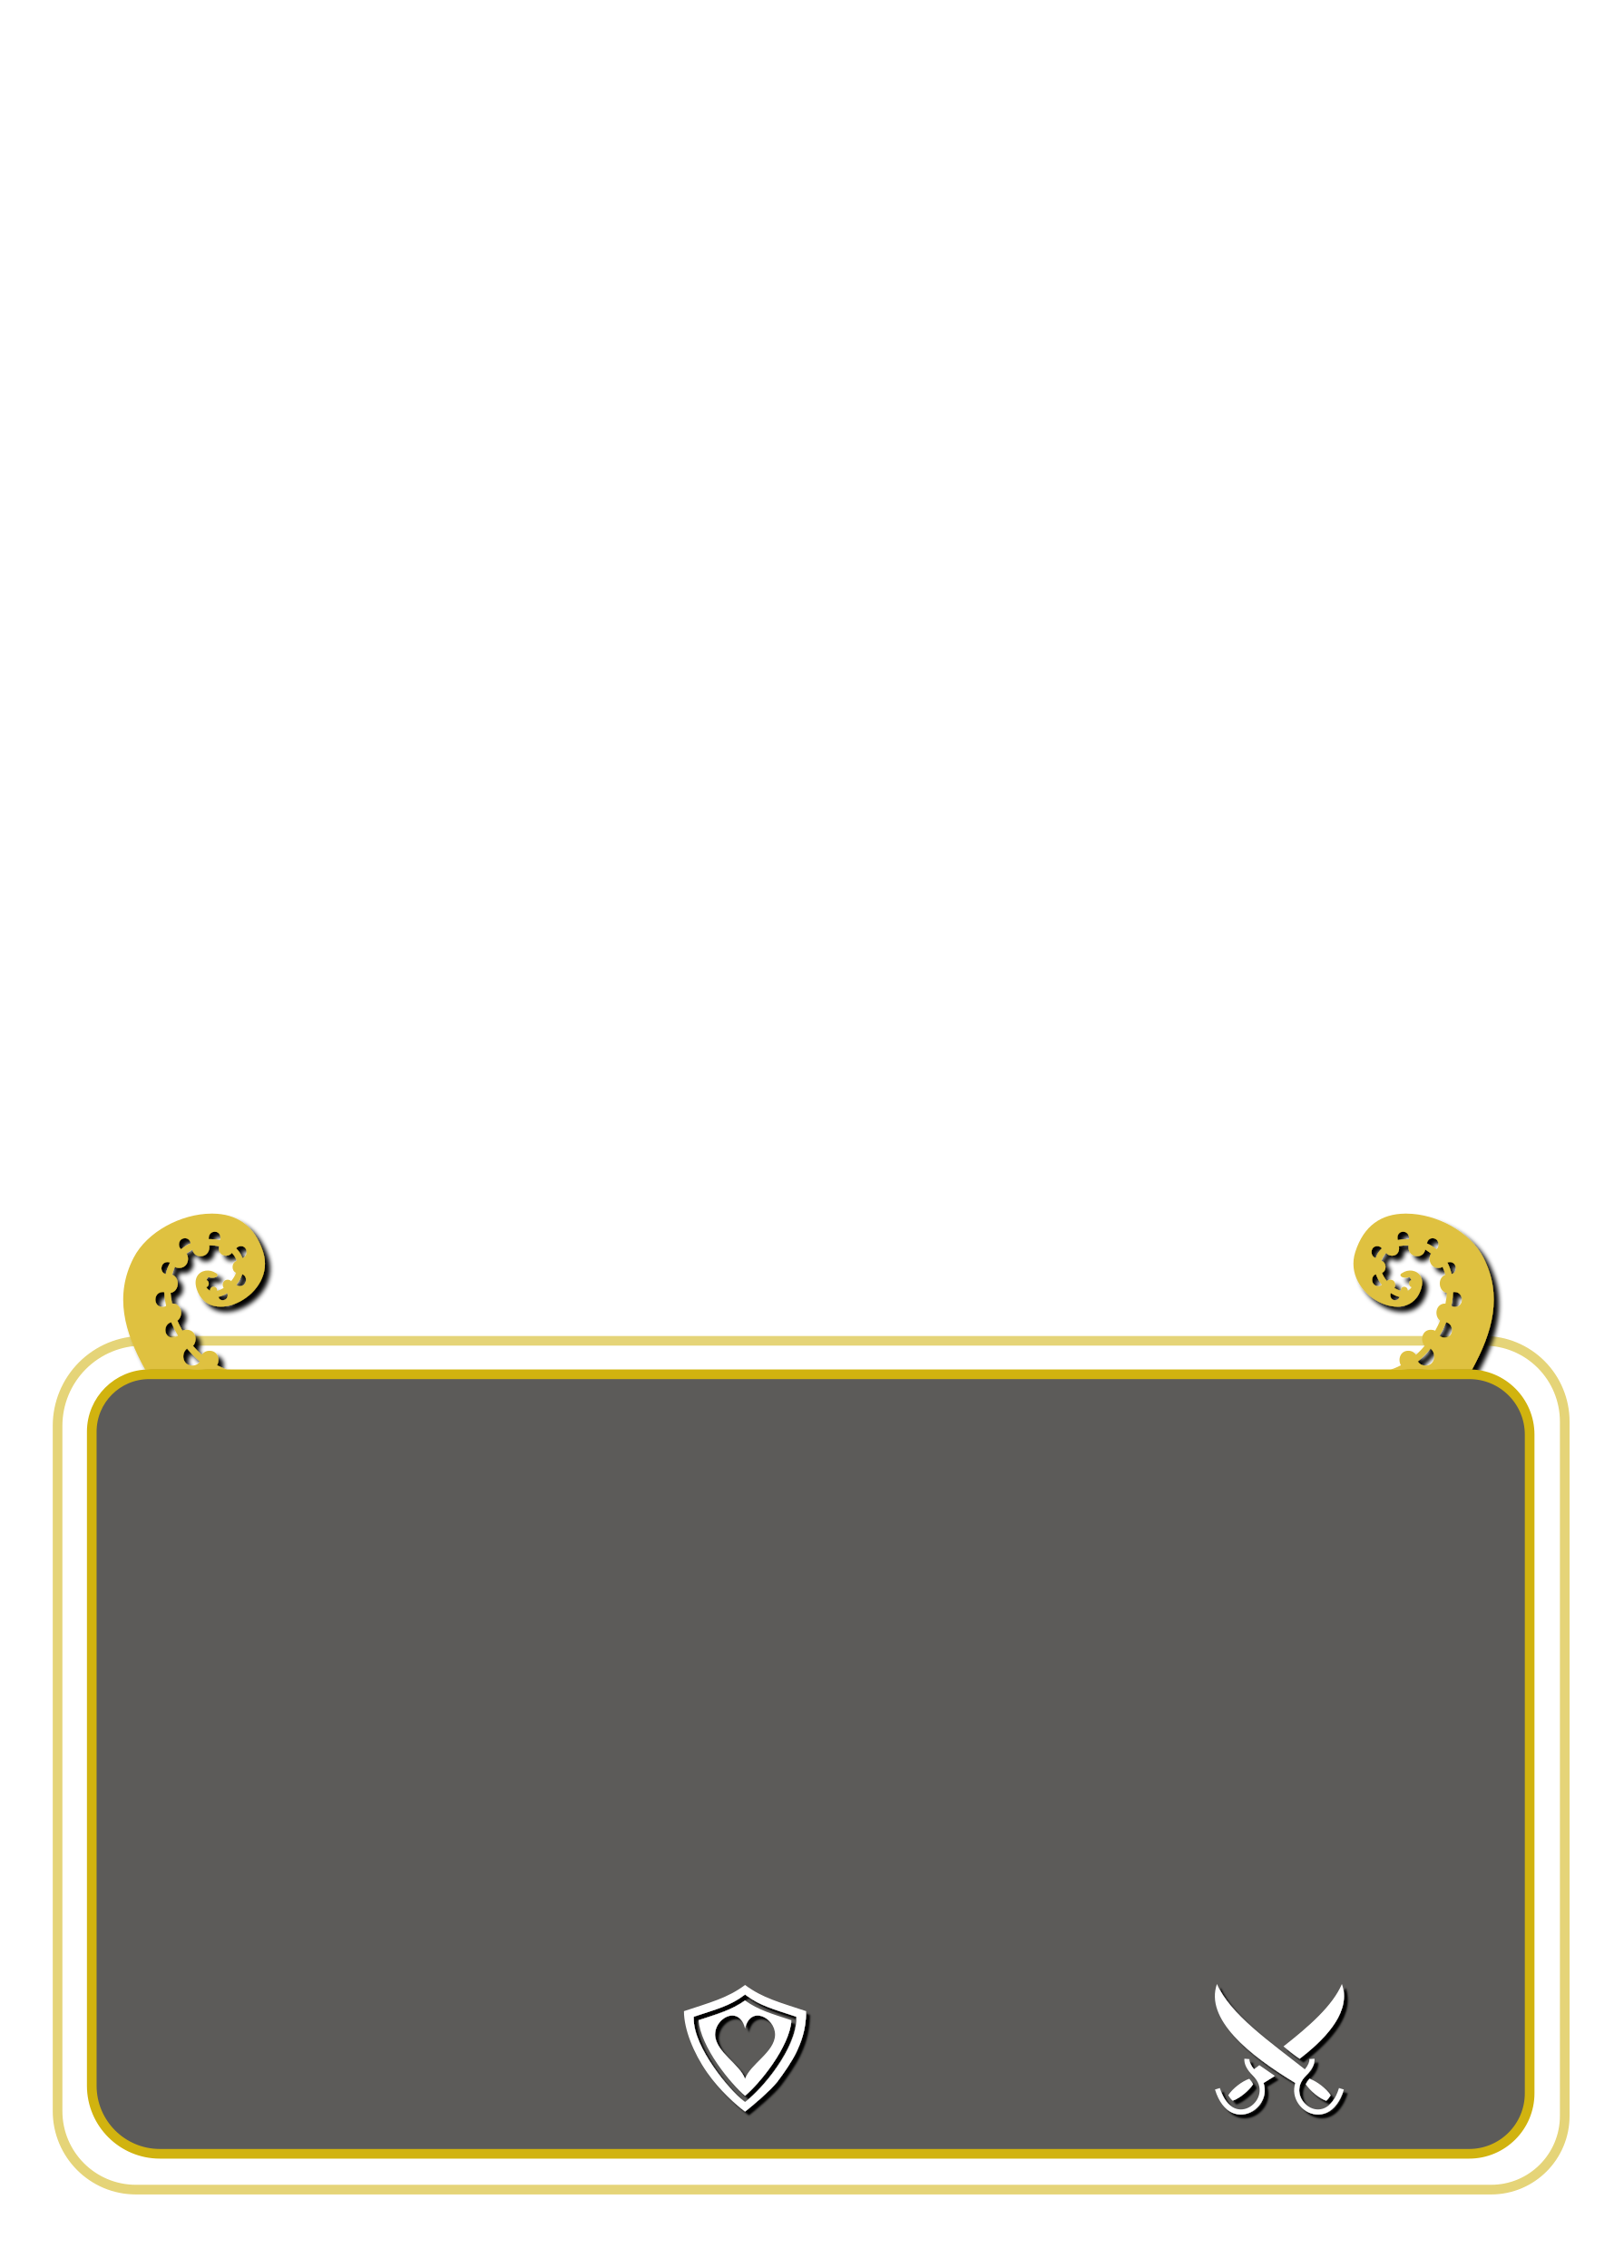
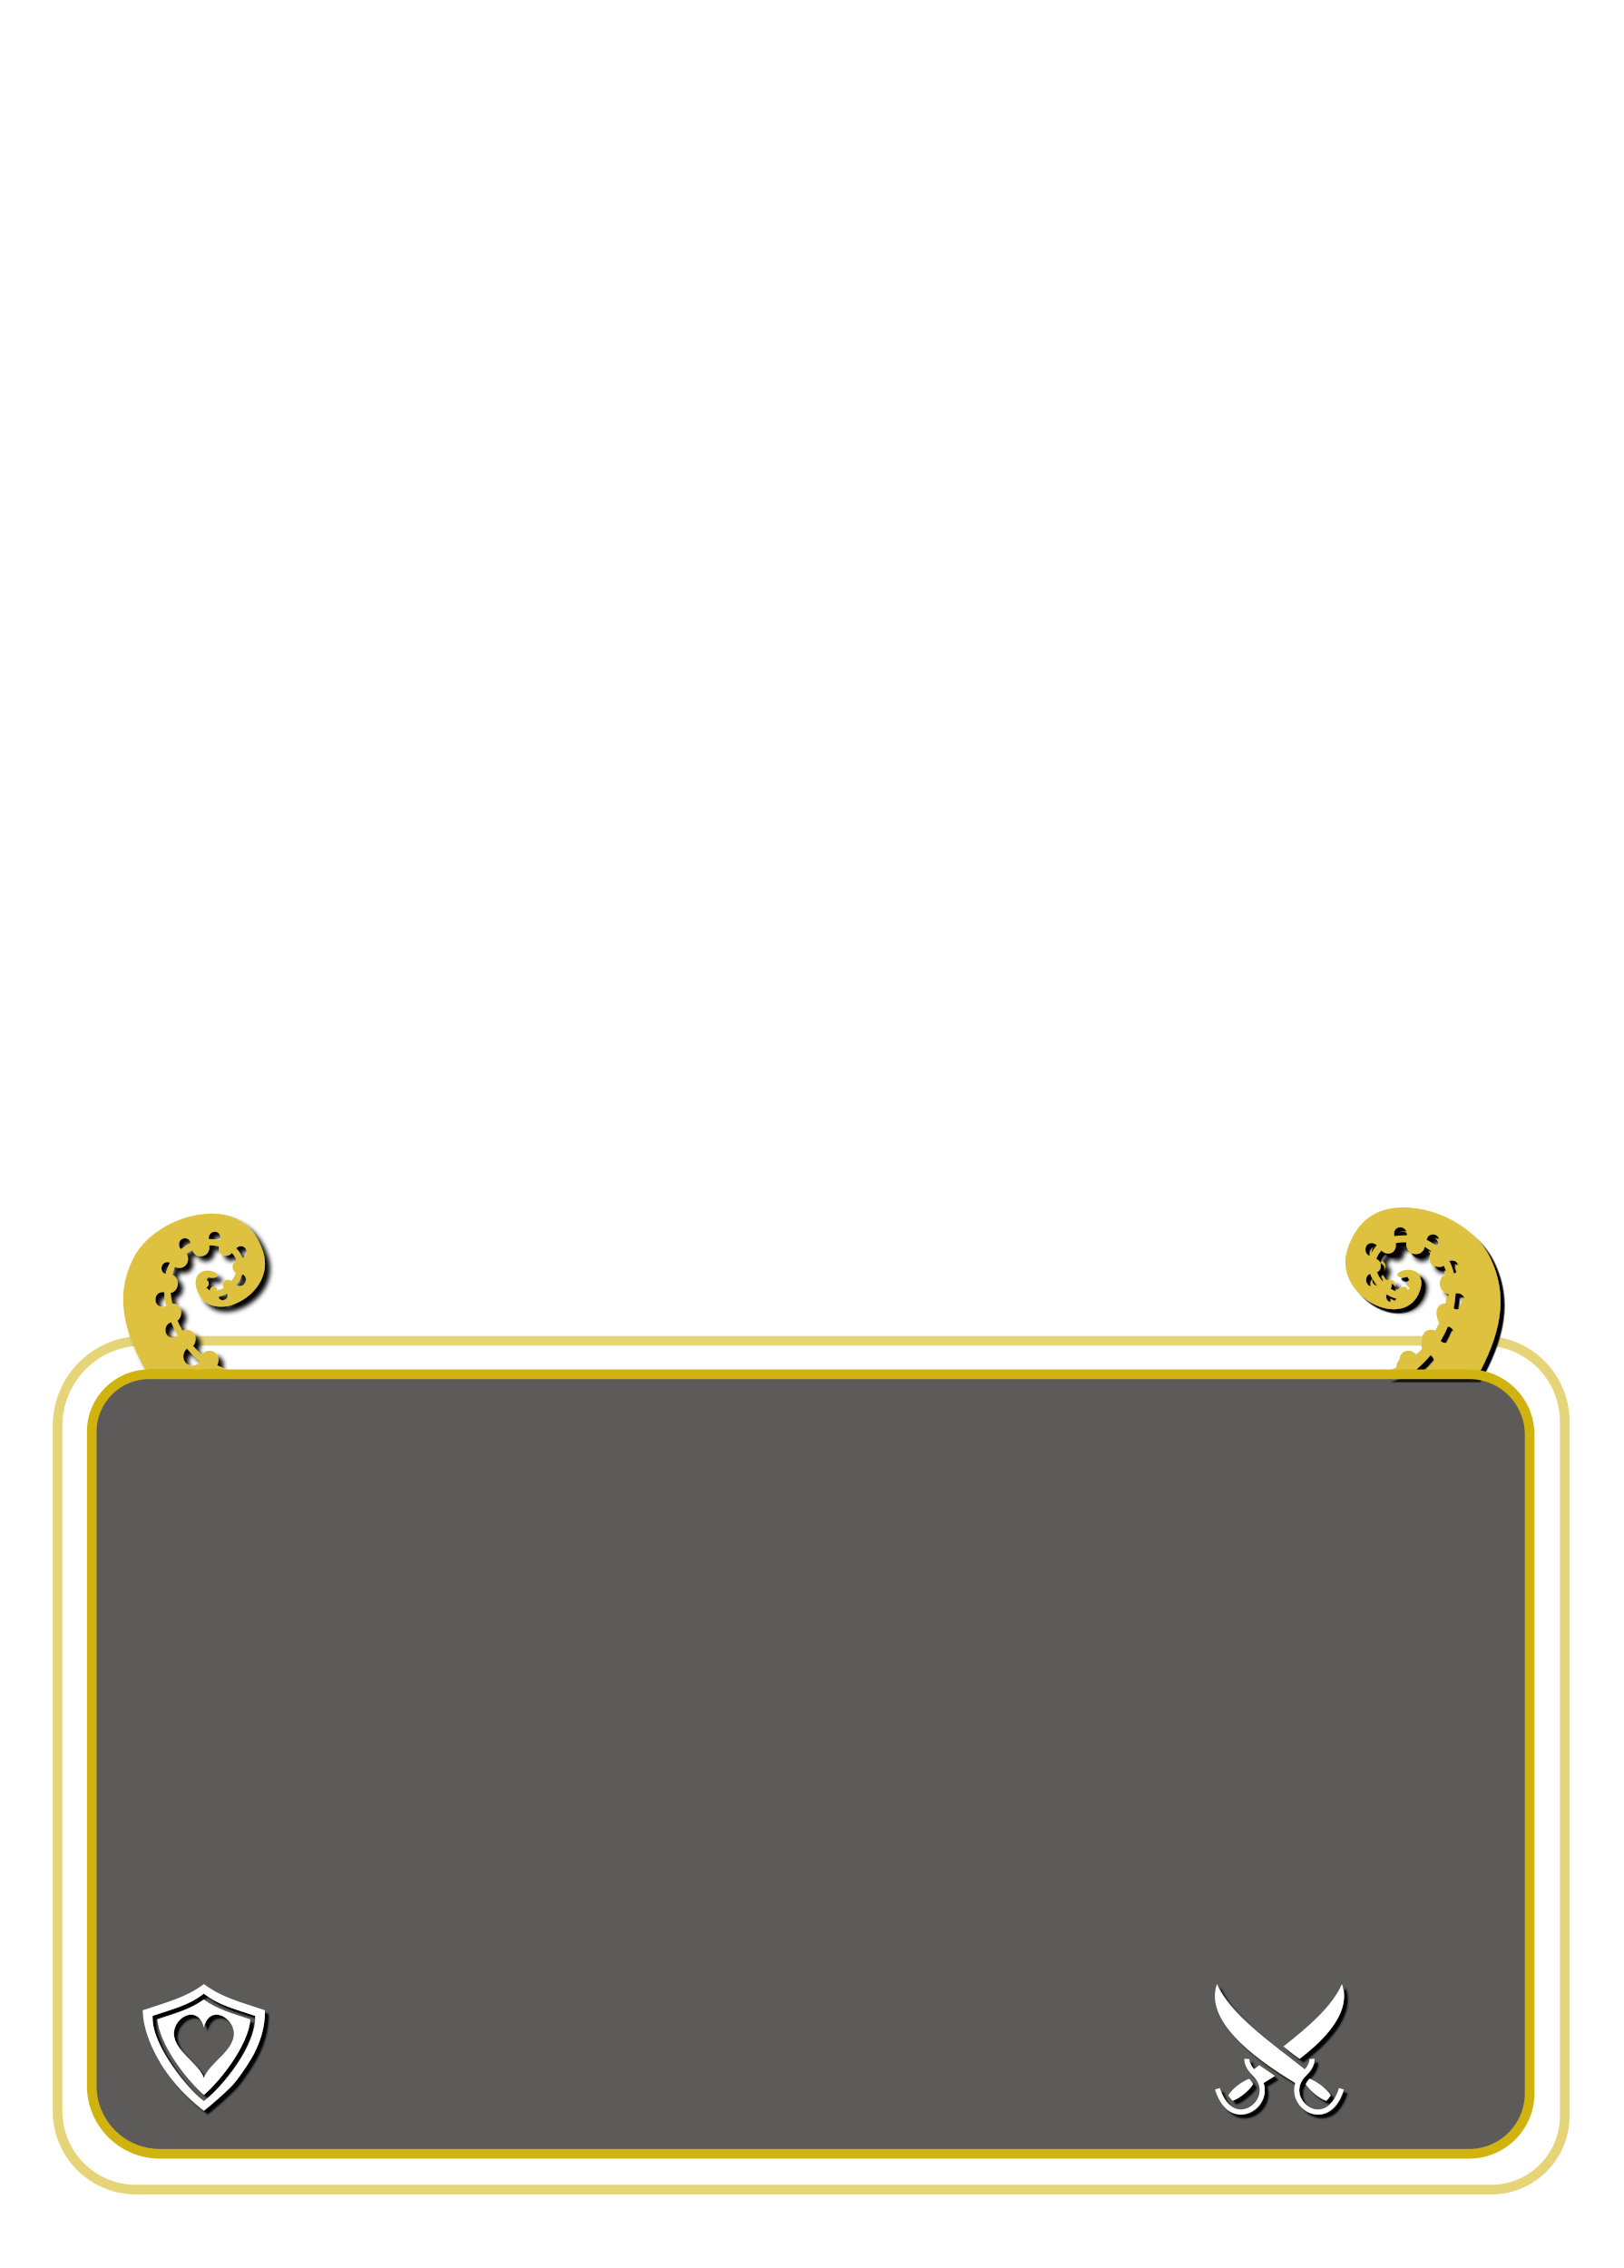
<svg xmlns="http://www.w3.org/2000/svg" version="1.1" width="63mm" height="88mm" viewBox="0 0 178.583 249.449" xml:space="preserve">
  <defs>
</defs>
  <g transform="matrix(0.87 0 0 0.49 89.21 194.15)" id="_EsD0jtIfcrhAQysz0pl7">
    <path style="stroke: rgb(209,179,15); stroke-opacity: 0.56; stroke-width: 1.417; stroke-dasharray: none; stroke-linecap: butt; stroke-dashoffset: 0; stroke-linejoin: miter; stroke-miterlimit: 4; fill: none; fill-rule: nonzero; opacity: 1;" vector-effect="non-scaling-stroke" transform=" translate(0, 0)" d="M -95.263 -76.182 C -95.263 -81.243 -94.134 -86.096 -92.123 -89.675 C -90.112 -93.253 -87.385 -95.263 -84.541 -95.263 L 85.072 -95.263 L 85.072 -95.263 C 87.775 -95.263 90.367 -93.353 92.278 -89.951 C 94.19 -86.55 95.263 -81.937 95.263 -77.127 L 95.263 78.71 L 95.263 78.71 C 95.263 87.852 91.099 95.263 85.962 95.263 L -85.361 95.263 L -85.361 95.263 C -90.83 95.263 -95.263 87.373 -95.263 77.641 z" stroke-linecap="round" />
  </g>
+   <g transform="matrix(-0.99 0 0 1 156.56 142.06)" id="ZyRPwRhNUIE2Os8fWvjqq">
+     <filter id="SVGID_39" y="-27%" height="154%" x="-27%" width="154%">
+       <feGaussianBlur in="SourceAlpha" stdDeviation="0.28" />
+       <feOffset dx="-0.57" dy="0.57" result="oBlur" />
+       <feFlood flood-color="rgb(0,0,0)" flood-opacity="1" />
+       <feComposite in2="oBlur" operator="in" />
+       <feMerge>
+         <feMergeNode />
+         <feMergeNode in="SourceGraphic" />
+       </feMerge>
+     </filter>
+     <path style="stroke: none; stroke-width: 1; stroke-dasharray: none; stroke-linecap: butt; stroke-dashoffset: 0; stroke-linejoin: miter; stroke-miterlimit: 4; fill: rgb(223,193,63); fill-rule: nonzero; opacity: 1;filter: url(#SVGID_39);" vector-effect="non-scaling-stroke" transform=" translate(-7.8, -8.58)" d="M 9.691 0 C 6.351 0.023 2.612 1.999 1.14 4.867 C -0.98 9.001 0.094 12.973 2.421 17.162 L 9.386 17.162 C 9.413 17.163 9.44 17.164 9.468 17.163 C 9.473 17.163 9.478 17.162 9.483 17.162 L 11.45 17.162 C 11.067 17.034 10.687 16.874 10.314 16.685 C 10.682 16.065 10.4 15.063 9.467 15.088 C 9.079 15.098 8.803 15.281 8.64 15.535 C 8.294 15.228 7.972 14.896 7.673 14.545 C 8.217 13.961 7.977 12.749 6.953 12.777 C 6.783 12.782 6.635 12.819 6.508 12.881 C 6.302 12.519 6.118 12.148 5.958 11.773 C 6.657 11.25 6.459 9.864 5.365 9.893 C 5.317 9.663 5.279 9.434 5.25 9.207 C 5.23 9.045 5.215 8.885 5.205 8.727 C 6.202 8.517 6.257 7.033 5.37 6.73 C 5.448 6.422 5.551 6.13 5.681 5.857 L 5.682 5.854 C 5.818 5.933 5.986 5.979 6.186 5.973 C 7.081 5.95 7.336 4.949 6.95 4.394 C 7.104 4.278 7.265 4.165 7.437 4.056 C 7.496 4.019 7.556 3.984 7.618 3.95 C 7.696 4.354 8.002 4.699 8.536 4.685 C 9.243 4.666 9.551 4.037 9.458 3.5 C 9.849 3.481 10.214 3.514 10.547 3.59 C 10.427 4.068 10.685 4.645 11.318 4.628 C 11.605 4.62 11.814 4.495 11.947 4.316 C 11.998 4.366 12.046 4.417 12.09 4.47 C 12.277 4.69 12.412 4.934 12.489 5.197 C 11.898 5.388 11.874 6.293 12.419 6.511 C 12.308 6.809 12.128 7.118 11.868 7.432 C 11.78 7.331 11.648 7.265 11.471 7.27 C 10.961 7.284 10.822 7.861 11.051 8.169 C 10.794 8.335 10.551 8.439 10.331 8.493 C 10.355 8.274 10.225 8.039 9.941 8.047 C 9.673 8.054 9.543 8.27 9.549 8.477 C 9.54 8.474 9.531 8.471 9.522 8.467 C 9.38 8.39 9.247 8.271 9.128 8.098 C 9.494 7.991 9.5 7.422 9.145 7.32 C 9.197 7.203 9.27 7.079 9.368 6.951 C 9.46 7.012 9.607 7.053 9.811 7.05 C 10.27 7.044 10.445 6.825 10.337 6.66 C 10.338 6.66 10.339 6.66 10.34 6.66 C 10.338 6.658 10.336 6.657 10.334 6.655 C 10.305 6.613 10.256 6.574 10.189 6.544 C 9.842 6.309 9.436 6.223 9.066 6.277 L 9.055 6.267 C 9.051 6.272 9.047 6.277 9.042 6.281 C 8.292 6.403 7.701 7.102 8.078 8.282 C 9.477 12.664 16.936 8.953 15.378 4.205 C 14.421 1.289 12.477 0.032 9.849 0 L 9.849 0.001 C 9.796 -0 9.744 -0 9.691 0 z M 10.093 1.989 C 10.613 2 10.8 2.522 10.655 2.912 C 10.328 2.842 9.979 2.807 9.614 2.811 C 9.549 2.812 9.482 2.815 9.415 2.818 C 9.347 2.444 9.559 2.003 10.053 1.989 C 10.066 1.989 10.079 1.989 10.093 1.989 z M 6.815 2.708 C 7.19 2.716 7.392 2.99 7.421 3.288 C 7.026 3.459 6.672 3.673 6.358 3.923 C 5.945 3.588 6.083 2.727 6.775 2.708 C 6.789 2.708 6.802 2.708 6.815 2.708 z M 12.969 3.576 C 13.734 3.593 13.78 4.711 13.106 4.895 C 12.998 4.58 12.83 4.286 12.612 4.029 C 12.552 3.958 12.488 3.89 12.421 3.825 C 12.529 3.682 12.698 3.582 12.929 3.576 C 12.943 3.575 12.956 3.575 12.969 3.576 z M 4.895 5.327 C 4.993 5.329 5.079 5.35 5.154 5.384 C 5.123 5.443 5.092 5.503 5.064 5.564 C 4.9 5.909 4.774 6.276 4.684 6.657 C 3.993 6.511 4.049 5.349 4.855 5.327 C 4.868 5.327 4.882 5.327 4.895 5.327 z M 13.09 6.663 C 13.719 6.862 13.642 7.958 12.86 7.978 C 12.675 7.983 12.529 7.926 12.423 7.832 C 12.735 7.449 12.956 7.056 13.09 6.663 z M 4.38 8.619 C 4.406 8.62 4.431 8.621 4.455 8.624 C 4.475 8.636 4.496 8.647 4.517 8.657 C 4.528 8.867 4.546 9.078 4.573 9.291 C 4.607 9.569 4.656 9.849 4.717 10.13 C 4.693 10.151 4.671 10.172 4.65 10.194 C 4.557 10.234 4.451 10.259 4.331 10.262 C 3.272 10.29 3.272 8.648 4.331 8.619 C 4.347 8.619 4.364 8.619 4.38 8.619 z M 11.445 8.727 C 11.588 9.046 11.43 9.519 10.969 9.531 C 10.688 9.539 10.52 9.369 10.464 9.161 C 10.78 9.086 11.112 8.943 11.445 8.727 z M 5.22 11.963 C 5.245 11.966 5.27 11.967 5.295 11.968 C 5.501 12.463 5.745 12.951 6.026 13.422 C 6.025 13.427 6.023 13.431 6.022 13.435 C 5.886 13.56 5.702 13.642 5.468 13.648 C 4.446 13.675 4.364 12.222 5.22 11.963 z M 7.03 14.848 C 7.454 15.36 7.925 15.837 8.443 16.266 C 8.281 16.522 8.004 16.708 7.611 16.719 C 6.523 16.748 6.321 15.38 7.004 14.85 C 7.012 14.849 7.021 14.848 7.03 14.848 z" stroke-linecap="round" />
+   </g>
  <g transform="matrix(1 0 0 1 21.35 142.06)" id="-fh4S1InDP-LZGRcsICj0">
-     <filter id="SVGID_181" y="-27%" height="154%" x="-27%" width="154%">
+     <filter id="SVGID_38" y="-27%" height="154%" x="-27%" width="154%">
      <feGaussianBlur in="SourceAlpha" stdDeviation="0.28" />
      <feOffset dx="0.57" dy="0.57" result="oBlur" />
      <feFlood flood-color="rgb(0,0,0)" flood-opacity="1" />
      <feComposite in2="oBlur" operator="in" />
      <feMerge>
        <feMergeNode />
        <feMergeNode in="SourceGraphic" />
      </feMerge>
    </filter>
-     <path style="stroke: none; stroke-width: 1; stroke-dasharray: none; stroke-linecap: butt; stroke-dashoffset: 0; stroke-linejoin: miter; stroke-miterlimit: 4; fill: rgb(223,193,63); fill-rule: nonzero; opacity: 1;filter: url(#SVGID_181);" vector-effect="non-scaling-stroke" transform=" translate(-7.8, -8.58)" d="M 9.691 0 C 6.351 0.023 2.612 1.999 1.14 4.867 C -0.98 9.001 0.094 12.973 2.421 17.162 L 9.386 17.162 C 9.413 17.163 9.44 17.164 9.468 17.163 C 9.473 17.163 9.478 17.162 9.483 17.162 L 11.45 17.162 C 11.067 17.034 10.687 16.874 10.314 16.685 C 10.682 16.065 10.4 15.063 9.467 15.088 C 9.079 15.098 8.803 15.281 8.64 15.535 C 8.294 15.228 7.972 14.896 7.673 14.545 C 8.217 13.961 7.977 12.749 6.953 12.777 C 6.783 12.782 6.635 12.819 6.508 12.881 C 6.302 12.519 6.118 12.148 5.958 11.773 C 6.657 11.25 6.459 9.864 5.365 9.893 C 5.317 9.663 5.279 9.434 5.25 9.207 C 5.23 9.045 5.215 8.885 5.205 8.727 C 6.202 8.517 6.257 7.033 5.37 6.73 C 5.448 6.422 5.551 6.13 5.681 5.857 L 5.682 5.854 C 5.818 5.933 5.986 5.979 6.186 5.973 C 7.081 5.95 7.336 4.949 6.95 4.394 C 7.104 4.278 7.265 4.165 7.437 4.056 C 7.496 4.019 7.556 3.984 7.618 3.95 C 7.696 4.354 8.002 4.699 8.536 4.685 C 9.243 4.666 9.551 4.037 9.458 3.5 C 9.849 3.481 10.214 3.514 10.547 3.59 C 10.427 4.068 10.685 4.645 11.318 4.628 C 11.605 4.62 11.814 4.495 11.947 4.316 C 11.998 4.366 12.046 4.417 12.09 4.47 C 12.277 4.69 12.412 4.934 12.489 5.197 C 11.898 5.388 11.874 6.293 12.419 6.511 C 12.308 6.809 12.128 7.118 11.868 7.432 C 11.78 7.331 11.648 7.265 11.471 7.27 C 10.961 7.284 10.822 7.861 11.051 8.169 C 10.794 8.335 10.551 8.439 10.331 8.493 C 10.355 8.274 10.225 8.039 9.941 8.047 C 9.673 8.054 9.543 8.27 9.549 8.477 C 9.54 8.474 9.531 8.471 9.522 8.467 C 9.38 8.39 9.247 8.271 9.128 8.098 C 9.494 7.991 9.5 7.422 9.145 7.32 C 9.197 7.203 9.27 7.079 9.368 6.951 C 9.46 7.012 9.607 7.053 9.811 7.05 C 10.27 7.044 10.445 6.825 10.337 6.66 C 10.338 6.66 10.339 6.66 10.34 6.66 C 10.338 6.658 10.336 6.657 10.334 6.655 C 10.305 6.613 10.256 6.574 10.189 6.544 C 9.842 6.309 9.436 6.223 9.066 6.277 L 9.055 6.267 C 9.051 6.272 9.047 6.277 9.042 6.281 C 8.292 6.403 7.701 7.102 8.078 8.282 C 9.477 12.664 16.936 8.953 15.378 4.205 C 14.421 1.289 12.477 0.032 9.849 0 L 9.849 0.001 C 9.796 -0 9.744 -0 9.691 0 z M 10.093 1.989 C 10.613 2 10.8 2.522 10.655 2.912 C 10.328 2.842 9.979 2.807 9.614 2.811 C 9.549 2.812 9.482 2.815 9.415 2.818 C 9.347 2.444 9.559 2.003 10.053 1.989 C 10.066 1.989 10.079 1.989 10.093 1.989 z M 6.815 2.708 C 7.19 2.716 7.392 2.99 7.421 3.288 C 7.026 3.459 6.672 3.673 6.358 3.923 C 5.945 3.588 6.083 2.727 6.775 2.708 C 6.789 2.708 6.802 2.708 6.815 2.708 z M 12.969 3.576 C 13.734 3.593 13.78 4.711 13.106 4.895 C 12.998 4.58 12.83 4.286 12.612 4.029 C 12.552 3.958 12.488 3.89 12.421 3.825 C 12.529 3.682 12.698 3.582 12.929 3.576 C 12.943 3.575 12.956 3.575 12.969 3.576 z M 4.895 5.327 C 4.993 5.329 5.079 5.35 5.154 5.384 C 5.123 5.443 5.092 5.503 5.064 5.564 C 4.9 5.909 4.774 6.276 4.684 6.657 C 3.993 6.511 4.049 5.349 4.855 5.327 C 4.868 5.327 4.882 5.327 4.895 5.327 z M 13.09 6.663 C 13.719 6.862 13.642 7.958 12.86 7.978 C 12.675 7.983 12.529 7.926 12.423 7.832 C 12.735 7.449 12.956 7.056 13.09 6.663 z M 4.38 8.619 C 4.406 8.62 4.431 8.621 4.455 8.624 C 4.475 8.636 4.496 8.647 4.517 8.657 C 4.528 8.867 4.546 9.078 4.573 9.291 C 4.607 9.569 4.656 9.849 4.717 10.13 C 4.693 10.151 4.671 10.172 4.65 10.194 C 4.557 10.234 4.451 10.259 4.331 10.262 C 3.272 10.29 3.272 8.648 4.331 8.619 C 4.347 8.619 4.364 8.619 4.38 8.619 z M 11.445 8.727 C 11.588 9.046 11.43 9.519 10.969 9.531 C 10.688 9.539 10.52 9.369 10.464 9.161 C 10.78 9.086 11.112 8.943 11.445 8.727 z M 5.22 11.963 C 5.245 11.966 5.27 11.967 5.295 11.968 C 5.501 12.463 5.745 12.951 6.026 13.422 C 6.025 13.427 6.023 13.431 6.022 13.435 C 5.886 13.56 5.702 13.642 5.468 13.648 C 4.446 13.675 4.364 12.222 5.22 11.963 z M 7.03 14.848 C 7.454 15.36 7.925 15.837 8.443 16.266 C 8.281 16.522 8.004 16.708 7.611 16.719 C 6.523 16.748 6.321 15.38 7.004 14.85 C 7.012 14.849 7.021 14.848 7.03 14.848 z" stroke-linecap="round" />
+     <path style="stroke: none; stroke-width: 1; stroke-dasharray: none; stroke-linecap: butt; stroke-dashoffset: 0; stroke-linejoin: miter; stroke-miterlimit: 4; fill: rgb(223,193,63); fill-rule: nonzero; opacity: 1;filter: url(#SVGID_38);" vector-effect="non-scaling-stroke" transform=" translate(-7.8, -8.58)" d="M 9.691 0 C 6.351 0.023 2.612 1.999 1.14 4.867 C -0.98 9.001 0.094 12.973 2.421 17.162 L 9.386 17.162 C 9.413 17.163 9.44 17.164 9.468 17.163 C 9.473 17.163 9.478 17.162 9.483 17.162 L 11.45 17.162 C 11.067 17.034 10.687 16.874 10.314 16.685 C 10.682 16.065 10.4 15.063 9.467 15.088 C 9.079 15.098 8.803 15.281 8.64 15.535 C 8.294 15.228 7.972 14.896 7.673 14.545 C 8.217 13.961 7.977 12.749 6.953 12.777 C 6.783 12.782 6.635 12.819 6.508 12.881 C 6.302 12.519 6.118 12.148 5.958 11.773 C 6.657 11.25 6.459 9.864 5.365 9.893 C 5.317 9.663 5.279 9.434 5.25 9.207 C 5.23 9.045 5.215 8.885 5.205 8.727 C 6.202 8.517 6.257 7.033 5.37 6.73 C 5.448 6.422 5.551 6.13 5.681 5.857 L 5.682 5.854 C 5.818 5.933 5.986 5.979 6.186 5.973 C 7.081 5.95 7.336 4.949 6.95 4.394 C 7.104 4.278 7.265 4.165 7.437 4.056 C 7.496 4.019 7.556 3.984 7.618 3.95 C 7.696 4.354 8.002 4.699 8.536 4.685 C 9.243 4.666 9.551 4.037 9.458 3.5 C 9.849 3.481 10.214 3.514 10.547 3.59 C 10.427 4.068 10.685 4.645 11.318 4.628 C 11.605 4.62 11.814 4.495 11.947 4.316 C 11.998 4.366 12.046 4.417 12.09 4.47 C 12.277 4.69 12.412 4.934 12.489 5.197 C 11.898 5.388 11.874 6.293 12.419 6.511 C 12.308 6.809 12.128 7.118 11.868 7.432 C 11.78 7.331 11.648 7.265 11.471 7.27 C 10.961 7.284 10.822 7.861 11.051 8.169 C 10.794 8.335 10.551 8.439 10.331 8.493 C 10.355 8.274 10.225 8.039 9.941 8.047 C 9.673 8.054 9.543 8.27 9.549 8.477 C 9.54 8.474 9.531 8.471 9.522 8.467 C 9.38 8.39 9.247 8.271 9.128 8.098 C 9.494 7.991 9.5 7.422 9.145 7.32 C 9.197 7.203 9.27 7.079 9.368 6.951 C 9.46 7.012 9.607 7.053 9.811 7.05 C 10.27 7.044 10.445 6.825 10.337 6.66 C 10.338 6.66 10.339 6.66 10.34 6.66 C 10.338 6.658 10.336 6.657 10.334 6.655 C 10.305 6.613 10.256 6.574 10.189 6.544 C 9.842 6.309 9.436 6.223 9.066 6.277 L 9.055 6.267 C 9.051 6.272 9.047 6.277 9.042 6.281 C 8.292 6.403 7.701 7.102 8.078 8.282 C 9.477 12.664 16.936 8.953 15.378 4.205 C 14.421 1.289 12.477 0.032 9.849 0 L 9.849 0.001 C 9.796 -0 9.744 -0 9.691 0 z M 10.093 1.989 C 10.613 2 10.8 2.522 10.655 2.912 C 10.328 2.842 9.979 2.807 9.614 2.811 C 9.549 2.812 9.482 2.815 9.415 2.818 C 9.347 2.444 9.559 2.003 10.053 1.989 C 10.066 1.989 10.079 1.989 10.093 1.989 z M 6.815 2.708 C 7.19 2.716 7.392 2.99 7.421 3.288 C 7.026 3.459 6.672 3.673 6.358 3.923 C 5.945 3.588 6.083 2.727 6.775 2.708 C 6.789 2.708 6.802 2.708 6.815 2.708 z M 12.969 3.576 C 13.734 3.593 13.78 4.711 13.106 4.895 C 12.998 4.58 12.83 4.286 12.612 4.029 C 12.552 3.958 12.488 3.89 12.421 3.825 C 12.529 3.682 12.698 3.582 12.929 3.576 C 12.943 3.575 12.956 3.575 12.969 3.576 z M 4.895 5.327 C 4.993 5.329 5.079 5.35 5.154 5.384 C 5.123 5.443 5.092 5.503 5.064 5.564 C 4.9 5.909 4.774 6.276 4.684 6.657 C 3.993 6.511 4.049 5.349 4.855 5.327 C 4.868 5.327 4.882 5.327 4.895 5.327 z M 13.09 6.663 C 13.719 6.862 13.642 7.958 12.86 7.978 C 12.675 7.983 12.529 7.926 12.423 7.832 C 12.735 7.449 12.956 7.056 13.09 6.663 z M 4.38 8.619 C 4.406 8.62 4.431 8.621 4.455 8.624 C 4.475 8.636 4.496 8.647 4.517 8.657 C 4.528 8.867 4.546 9.078 4.573 9.291 C 4.607 9.569 4.656 9.849 4.717 10.13 C 4.693 10.151 4.671 10.172 4.65 10.194 C 4.557 10.234 4.451 10.259 4.331 10.262 C 3.272 10.29 3.272 8.648 4.331 8.619 C 4.347 8.619 4.364 8.619 4.38 8.619 z M 11.445 8.727 C 11.588 9.046 11.43 9.519 10.969 9.531 C 10.688 9.539 10.52 9.369 10.464 9.161 C 10.78 9.086 11.112 8.943 11.445 8.727 z M 5.22 11.963 C 5.245 11.966 5.27 11.967 5.295 11.968 C 5.501 12.463 5.745 12.951 6.026 13.422 C 6.025 13.427 6.023 13.431 6.022 13.435 C 5.886 13.56 5.702 13.642 5.468 13.648 C 4.446 13.675 4.364 12.222 5.22 11.963 z M 7.03 14.848 C 7.454 15.36 7.925 15.837 8.443 16.266 C 8.281 16.522 8.004 16.708 7.611 16.719 C 6.523 16.748 6.321 15.38 7.004 14.85 C 7.012 14.849 7.021 14.848 7.03 14.848 z" stroke-linecap="round" />
  </g>
-   <g transform="matrix(-0.99 0 0 1 156.56 142.06)" id="ZyRPwRhNUIE2Os8fWvjqq">
-     <filter id="SVGID_183" y="-27%" height="154%" x="-27%" width="154%">
-       <feGaussianBlur in="SourceAlpha" stdDeviation="0.28" />
-       <feOffset dx="-0.57" dy="0.57" result="oBlur" />
+   <g transform="matrix(-0.04 0 0 0.04 156.49 142.19)" id="SOQCqUmVYgGiOKK9MFM43">
+     <filter id="SVGID_37" y="-23%" height="146%" x="-23%" width="146%">
+       <feGaussianBlur in="SourceAlpha" stdDeviation="1.42" />
+       <feOffset dx="-11.34" dy="11.34" result="oBlur" />
      <feFlood flood-color="rgb(0,0,0)" flood-opacity="1" />
      <feComposite in2="oBlur" operator="in" />
      <feMerge>
        <feMergeNode />
        <feMergeNode in="SourceGraphic" />
      </feMerge>
    </filter>
-     <path style="stroke: none; stroke-width: 1; stroke-dasharray: none; stroke-linecap: butt; stroke-dashoffset: 0; stroke-linejoin: miter; stroke-miterlimit: 4; fill: rgb(223,193,63); fill-rule: nonzero; opacity: 1;filter: url(#SVGID_183);" vector-effect="non-scaling-stroke" transform=" translate(-7.8, -8.58)" d="M 9.691 0 C 6.351 0.023 2.612 1.999 1.14 4.867 C -0.98 9.001 0.094 12.973 2.421 17.162 L 9.386 17.162 C 9.413 17.163 9.44 17.164 9.468 17.163 C 9.473 17.163 9.478 17.162 9.483 17.162 L 11.45 17.162 C 11.067 17.034 10.687 16.874 10.314 16.685 C 10.682 16.065 10.4 15.063 9.467 15.088 C 9.079 15.098 8.803 15.281 8.64 15.535 C 8.294 15.228 7.972 14.896 7.673 14.545 C 8.217 13.961 7.977 12.749 6.953 12.777 C 6.783 12.782 6.635 12.819 6.508 12.881 C 6.302 12.519 6.118 12.148 5.958 11.773 C 6.657 11.25 6.459 9.864 5.365 9.893 C 5.317 9.663 5.279 9.434 5.25 9.207 C 5.23 9.045 5.215 8.885 5.205 8.727 C 6.202 8.517 6.257 7.033 5.37 6.73 C 5.448 6.422 5.551 6.13 5.681 5.857 L 5.682 5.854 C 5.818 5.933 5.986 5.979 6.186 5.973 C 7.081 5.95 7.336 4.949 6.95 4.394 C 7.104 4.278 7.265 4.165 7.437 4.056 C 7.496 4.019 7.556 3.984 7.618 3.95 C 7.696 4.354 8.002 4.699 8.536 4.685 C 9.243 4.666 9.551 4.037 9.458 3.5 C 9.849 3.481 10.214 3.514 10.547 3.59 C 10.427 4.068 10.685 4.645 11.318 4.628 C 11.605 4.62 11.814 4.495 11.947 4.316 C 11.998 4.366 12.046 4.417 12.09 4.47 C 12.277 4.69 12.412 4.934 12.489 5.197 C 11.898 5.388 11.874 6.293 12.419 6.511 C 12.308 6.809 12.128 7.118 11.868 7.432 C 11.78 7.331 11.648 7.265 11.471 7.27 C 10.961 7.284 10.822 7.861 11.051 8.169 C 10.794 8.335 10.551 8.439 10.331 8.493 C 10.355 8.274 10.225 8.039 9.941 8.047 C 9.673 8.054 9.543 8.27 9.549 8.477 C 9.54 8.474 9.531 8.471 9.522 8.467 C 9.38 8.39 9.247 8.271 9.128 8.098 C 9.494 7.991 9.5 7.422 9.145 7.32 C 9.197 7.203 9.27 7.079 9.368 6.951 C 9.46 7.012 9.607 7.053 9.811 7.05 C 10.27 7.044 10.445 6.825 10.337 6.66 C 10.338 6.66 10.339 6.66 10.34 6.66 C 10.338 6.658 10.336 6.657 10.334 6.655 C 10.305 6.613 10.256 6.574 10.189 6.544 C 9.842 6.309 9.436 6.223 9.066 6.277 L 9.055 6.267 C 9.051 6.272 9.047 6.277 9.042 6.281 C 8.292 6.403 7.701 7.102 8.078 8.282 C 9.477 12.664 16.936 8.953 15.378 4.205 C 14.421 1.289 12.477 0.032 9.849 0 L 9.849 0.001 C 9.796 -0 9.744 -0 9.691 0 z M 10.093 1.989 C 10.613 2 10.8 2.522 10.655 2.912 C 10.328 2.842 9.979 2.807 9.614 2.811 C 9.549 2.812 9.482 2.815 9.415 2.818 C 9.347 2.444 9.559 2.003 10.053 1.989 C 10.066 1.989 10.079 1.989 10.093 1.989 z M 6.815 2.708 C 7.19 2.716 7.392 2.99 7.421 3.288 C 7.026 3.459 6.672 3.673 6.358 3.923 C 5.945 3.588 6.083 2.727 6.775 2.708 C 6.789 2.708 6.802 2.708 6.815 2.708 z M 12.969 3.576 C 13.734 3.593 13.78 4.711 13.106 4.895 C 12.998 4.58 12.83 4.286 12.612 4.029 C 12.552 3.958 12.488 3.89 12.421 3.825 C 12.529 3.682 12.698 3.582 12.929 3.576 C 12.943 3.575 12.956 3.575 12.969 3.576 z M 4.895 5.327 C 4.993 5.329 5.079 5.35 5.154 5.384 C 5.123 5.443 5.092 5.503 5.064 5.564 C 4.9 5.909 4.774 6.276 4.684 6.657 C 3.993 6.511 4.049 5.349 4.855 5.327 C 4.868 5.327 4.882 5.327 4.895 5.327 z M 13.09 6.663 C 13.719 6.862 13.642 7.958 12.86 7.978 C 12.675 7.983 12.529 7.926 12.423 7.832 C 12.735 7.449 12.956 7.056 13.09 6.663 z M 4.38 8.619 C 4.406 8.62 4.431 8.621 4.455 8.624 C 4.475 8.636 4.496 8.647 4.517 8.657 C 4.528 8.867 4.546 9.078 4.573 9.291 C 4.607 9.569 4.656 9.849 4.717 10.13 C 4.693 10.151 4.671 10.172 4.65 10.194 C 4.557 10.234 4.451 10.259 4.331 10.262 C 3.272 10.29 3.272 8.648 4.331 8.619 C 4.347 8.619 4.364 8.619 4.38 8.619 z M 11.445 8.727 C 11.588 9.046 11.43 9.519 10.969 9.531 C 10.688 9.539 10.52 9.369 10.464 9.161 C 10.78 9.086 11.112 8.943 11.445 8.727 z M 5.22 11.963 C 5.245 11.966 5.27 11.967 5.295 11.968 C 5.501 12.463 5.745 12.951 6.026 13.422 C 6.025 13.427 6.023 13.431 6.022 13.435 C 5.886 13.56 5.702 13.642 5.468 13.648 C 4.446 13.675 4.364 12.222 5.22 11.963 z M 7.03 14.848 C 7.454 15.36 7.925 15.837 8.443 16.266 C 8.281 16.522 8.004 16.708 7.611 16.719 C 6.523 16.748 6.321 15.38 7.004 14.85 C 7.012 14.849 7.021 14.848 7.03 14.848 z" stroke-linecap="round" />
+     <path style="stroke: none; stroke-width: 1; stroke-dasharray: none; stroke-linecap: butt; stroke-dashoffset: 0; stroke-linejoin: miter; stroke-miterlimit: 4; fill: rgb(223,193,63); fill-rule: nonzero; opacity: 1;filter: url(#SVGID_37);" vector-effect="non-scaling-stroke" transform=" translate(-257.97, -254.49)" d="M 309.822 19.695 C 218.462 20.309 116.148 74.389 75.887 152.863 C 17.864 265.953 47.244 374.627 110.927 489.256 L 301.497 489.254 C 302.223 489.282 302.96 489.296 303.719 489.274 C 303.861 489.272 303.999 489.259 304.142 489.254 L 357.968 489.254 C 347.482 485.752 337.086 481.36 326.883 476.207 C 336.955 459.224 329.237 431.809 303.715 432.497 C 293.075 432.787 285.535 437.792 281.082 444.719 C 271.624 436.322 262.796 427.241 254.615 417.651 C 269.517 401.658 262.95 368.513 234.925 369.271 C 230.268 369.396 226.209 370.428 222.738 372.126 C 217.105 362.216 212.076 352.069 207.703 341.798 C 226.809 327.505 221.398 289.581 191.459 290.363 C 190.157 284.066 189.109 277.799 188.335 271.59 C 187.785 267.175 187.378 262.795 187.101 258.455 C 214.381 252.708 215.881 212.108 191.601 203.82 C 193.734 195.408 196.563 187.407 200.108 179.928 L 200.146 179.848 C 203.869 182.028 208.462 183.263 213.934 183.115 C 238.429 182.473 245.394 155.095 234.838 139.9 C 239.046 136.735 243.47 133.648 248.17 130.666 C 249.782 129.643 251.43 128.686 253.102 127.769 C 255.238 138.809 263.61 148.264 278.228 147.869 C 297.588 147.363 305.996 130.144 303.458 115.446 C 314.158 114.926 324.148 115.846 333.246 117.921 C 329.982 130.981 337.016 146.771 354.352 146.301 C 362.196 146.096 367.928 142.671 371.555 137.788 C 372.945 139.146 374.257 140.551 375.482 141.996 C 380.575 148.006 384.267 154.68 386.392 161.889 C 370.205 167.117 369.564 191.862 384.472 197.821 C 381.425 205.975 376.515 214.451 369.394 223.024 C 366.992 220.257 363.374 218.46 358.534 218.591 C 344.591 218.971 340.77 234.757 347.054 243.204 C 340.002 247.747 333.374 250.57 327.342 252.064 C 327.988 246.066 324.439 239.636 316.676 239.844 C 309.348 240.044 305.776 245.952 305.939 251.628 C 305.694 251.538 305.446 251.45 305.206 251.355 C 301.312 249.23 297.68 245.975 294.436 241.265 C 304.436 238.315 304.596 222.765 294.894 219.955 C 296.308 216.758 298.304 213.373 300.991 209.861 C 303.507 211.531 307.544 212.656 313.124 212.581 C 325.686 212.421 330.474 206.411 327.511 201.901 C 327.541 201.905 327.569 201.906 327.599 201.908 C 327.543 201.861 327.486 201.818 327.431 201.771 C 326.626 200.613 325.299 199.561 323.456 198.741 C 313.966 192.296 302.85 189.963 292.726 191.443 L 292.436 191.168 C 292.316 191.294 292.206 191.421 292.086 191.548 C 271.559 194.888 255.378 213.996 265.692 246.298 C 303.967 366.168 508.046 264.634 465.425 134.748 C 439.242 54.953 386.062 20.555 314.163 19.695 L 314.163 19.705 C 312.719 19.688 311.271 19.685 309.821 19.693 z M 320.82 74.105 C 335.062 74.42 340.183 88.695 336.195 99.375 C 327.252 97.45 317.721 96.487 307.74 96.611 C 305.938 96.635 304.12 96.698 302.29 96.791 C 300.415 86.569 306.223 74.483 319.727 74.111 C 320.097 74.101 320.461 74.099 320.82 74.106 z M 231.158 93.783 C 241.418 94.01 246.935 101.485 247.736 109.639 C 236.924 114.331 227.232 120.189 218.648 127.013 C 207.328 117.867 211.121 94.293 230.064 93.786 C 230.434 93.776 230.799 93.774 231.158 93.782 z M 399.52 117.52 C 420.44 117.983 421.697 148.576 403.273 153.63 C 400.303 144.99 395.717 136.966 389.743 129.916 C 388.103 127.983 386.367 126.121 384.537 124.332 C 387.489 120.426 392.115 117.692 398.427 117.522 C 398.797 117.512 399.161 117.512 399.52 117.52 z M 178.607 165.436 C 181.295 165.496 183.653 166.056 185.691 166.992 C 184.838 168.618 184.011 170.262 183.224 171.924 C 178.744 181.372 175.301 191.39 172.827 201.832 C 153.922 197.836 155.469 166.028 177.515 165.438 C 177.885 165.428 178.249 165.428 178.608 165.436 z M 402.834 202.002 C 420.028 207.422 417.924 237.415 396.531 237.972 C 391.467 238.109 387.491 236.535 384.591 233.972 C 393.108 223.492 399.161 212.734 402.835 202.002 z M 164.51 255.506 C 165.223 255.522 165.913 255.573 166.588 255.646 C 167.133 255.966 167.694 256.264 168.273 256.543 C 168.565 262.288 169.067 268.077 169.791 273.898 C 170.739 281.508 172.077 289.173 173.737 296.855 C 173.097 297.41 172.491 297.995 171.913 298.605 C 169.373 299.701 166.466 300.368 163.175 300.453 C 134.203 301.233 134.207 256.295 163.173 255.51 C 163.625 255.498 164.073 255.496 164.511 255.506 z M 357.813 258.459 C 361.746 267.183 357.409 280.135 344.801 280.466 C 337.111 280.674 332.508 276.023 330.971 270.339 C 339.636 268.279 348.709 264.367 357.813 258.459 z M 187.503 347.011 C 188.178 347.073 188.863 347.121 189.563 347.141 C 195.197 360.693 201.879 374.028 209.561 386.931 C 209.518 387.046 209.477 387.161 209.435 387.278 C 205.733 390.69 200.691 392.934 194.278 393.1 C 166.336 393.852 164.085 354.087 187.505 347.01 z M 237.027 425.925 C 248.617 439.935 261.525 453.001 275.682 464.725 C 271.246 471.749 263.665 476.837 252.93 477.115 C 223.15 477.921 217.618 440.495 236.303 425.981 C 236.546 425.965 236.787 425.946 237.027 425.925 z" stroke-linecap="round" />
  </g>
  <g transform="matrix(0.83 0 0 0.45 89.16 194.02)" id="XMnhmxet6158A64CR_7ew">
    <path style="stroke: rgb(209,179,15); stroke-width: 1.417; stroke-dasharray: none; stroke-linecap: butt; stroke-dashoffset: 0; stroke-linejoin: miter; stroke-miterlimit: 4; fill: rgb(30,29,26); fill-opacity: 0.72; fill-rule: nonzero; opacity: 1;" vector-effect="non-scaling-stroke" transform=" translate(0, 0)" d="M -95.263 -81.222 C -95.263 -88.977 -91.856 -95.263 -87.653 -95.263 L 87.268 -95.263 L 87.268 -95.263 C 91.684 -95.263 95.263 -88.66 95.263 -80.514 L 95.263 80.469 L 95.263 80.469 C 95.263 88.64 91.673 95.263 87.244 95.263 L -86.237 95.263 L -86.237 95.263 C -91.222 95.263 -95.263 87.808 -95.263 78.611 z" stroke-linecap="round" />
  </g>
  <g transform="matrix(0.03 0 0 0.03 140.71 225.39)" id="azJwLwh40c_qwQ2XanGXS">
-     <filter id="SVGID_170" y="-25%" height="150%" x="-25%" width="150%">
+     <filter id="SVGID_36" y="-25%" height="150%" x="-25%" width="150%">
      <feGaussianBlur in="SourceAlpha" stdDeviation="4.25" />
      <feOffset dx="14.17" dy="14.17" result="oBlur" />
      <feFlood flood-color="rgb(0,0,0)" flood-opacity="1" />
      <feComposite in2="oBlur" operator="in" />
      <feMerge>
        <feMergeNode />
        <feMergeNode in="SourceGraphic" />
      </feMerge>
    </filter>
-     <path style="stroke: none; stroke-width: 1; stroke-dasharray: none; stroke-linecap: butt; stroke-dashoffset: 0; stroke-linejoin: miter; stroke-miterlimit: 4; fill: rgb(255,255,255); fill-rule: nonzero; opacity: 1;filter: url(#SVGID_170);" vector-effect="non-scaling-stroke" transform=" translate(0, 0)" d="M -229.025 -239.295 C -274.012 -111.065 -112.959 20.377 58.387 123.531 C 53.742 137.298 52.802 151.159 54.993 164.166 C 59.433 190.521 75.967 213.163 97.853 226.591 C 119.737 240.019 147.629 244.161 173.498 232.356 C 199.368 220.552 222.188 193.433 236.235 147.702 L 218.37 142.214 C 205.37 184.532 185.564 206.308 165.74 215.354 C 145.915 224.401 125.05 221.352 107.624 210.661 C 90.199 199.971 76.874 181.566 73.419 161.061 C 69.964 140.554 75.651 117.743 98.096 95.843 C 118.839 75.603 130.164 54.228 128.53 34.603 L 109.908 36.155 C 110.648 45.045 105.558 58.915 93.224 73.641 C -34.052 -26.743 -182.271 -128.921 -229.025 -239.295 z M 229.025 -239.295 C 195.231 -159.513 108.418 -84.013 14.821 -10.377 C 34.313 5.501 54.381 21.245 74.016 34.635 C 184.772 -50.201 261.894 -145.608 229.026 -239.295 z M -128.529 34.603 C -130.163 54.229 -118.839 75.603 -98.095 95.843 C -75.65 117.743 -69.963 140.555 -73.418 161.061 C -76.873 181.567 -90.198 199.971 -107.624 210.661 C -125.049 221.353 -145.914 224.401 -165.739 215.355 C -185.564 206.309 -205.371 184.533 -218.369 142.215 L -236.234 147.703 C -222.188 193.433 -199.367 220.553 -173.498 232.357 C -147.628 244.162 -119.735 240.02 -97.85 226.592 C -75.965 213.164 -59.43 190.522 -54.99 164.166 C -52.8 151.161 -53.74 137.303 -58.383 123.538 C -44.397 115.118 -30.478 106.516 -16.735 97.735 L -73.702 58.348 C -80.252 63.451 -86.765 68.548 -93.222 73.641 C -105.559 58.917 -110.649 45.047 -109.909 36.157 L -128.531 34.603 z M -110.429 108.217 C -136.529 116.817 -172.516 144.472 -187.533 168.541 C -182.585 177.171 -177.14 183.764 -171.483 188.681 C -145.637 179.728 -111.633 151.275 -96.75 128.424 C -99.757 121.824 -104.204 115.038 -110.43 108.217 z M 110.434 108.217 C 104.209 115.039 99.764 121.827 96.754 128.427 C 111.64 151.277 145.644 179.727 171.49 188.682 C 177.146 183.764 182.59 177.172 187.54 168.542 C 172.522 144.472 136.536 116.818 110.435 108.217 z" stroke-linecap="round" />
+     <path style="stroke: none; stroke-width: 1; stroke-dasharray: none; stroke-linecap: butt; stroke-dashoffset: 0; stroke-linejoin: miter; stroke-miterlimit: 4; fill: rgb(255,255,255); fill-rule: nonzero; opacity: 1;filter: url(#SVGID_36);" vector-effect="non-scaling-stroke" transform=" translate(0, 0)" d="M -229.025 -239.295 C -274.012 -111.065 -112.959 20.377 58.387 123.531 C 53.742 137.298 52.802 151.159 54.993 164.166 C 59.433 190.521 75.967 213.163 97.853 226.591 C 119.737 240.019 147.629 244.161 173.498 232.356 C 199.368 220.552 222.188 193.433 236.235 147.702 L 218.37 142.214 C 205.37 184.532 185.564 206.308 165.74 215.354 C 145.915 224.401 125.05 221.352 107.624 210.661 C 90.199 199.971 76.874 181.566 73.419 161.061 C 69.964 140.554 75.651 117.743 98.096 95.843 C 118.839 75.603 130.164 54.228 128.53 34.603 L 109.908 36.155 C 110.648 45.045 105.558 58.915 93.224 73.641 C -34.052 -26.743 -182.271 -128.921 -229.025 -239.295 z M 229.025 -239.295 C 195.231 -159.513 108.418 -84.013 14.821 -10.377 C 34.313 5.501 54.381 21.245 74.016 34.635 C 184.772 -50.201 261.894 -145.608 229.026 -239.295 z M -128.529 34.603 C -130.163 54.229 -118.839 75.603 -98.095 95.843 C -75.65 117.743 -69.963 140.555 -73.418 161.061 C -76.873 181.567 -90.198 199.971 -107.624 210.661 C -125.049 221.353 -145.914 224.401 -165.739 215.355 C -185.564 206.309 -205.371 184.533 -218.369 142.215 L -236.234 147.703 C -222.188 193.433 -199.367 220.553 -173.498 232.357 C -147.628 244.162 -119.735 240.02 -97.85 226.592 C -75.965 213.164 -59.43 190.522 -54.99 164.166 C -52.8 151.161 -53.74 137.303 -58.383 123.538 C -44.397 115.118 -30.478 106.516 -16.735 97.735 L -73.702 58.348 C -80.252 63.451 -86.765 68.548 -93.222 73.641 C -105.559 58.917 -110.649 45.047 -109.909 36.157 L -128.531 34.603 z M -110.429 108.217 C -136.529 116.817 -172.516 144.472 -187.533 168.541 C -182.585 177.171 -177.14 183.764 -171.483 188.681 C -145.637 179.728 -111.633 151.275 -96.75 128.424 C -99.757 121.824 -104.204 115.038 -110.43 108.217 z M 110.434 108.217 C 104.209 115.039 99.764 121.827 96.754 128.427 C 111.64 151.277 145.644 179.727 171.49 188.682 C 177.146 183.764 182.59 177.172 187.54 168.542 C 172.522 144.472 136.536 116.818 110.435 108.217 z" stroke-linecap="round" />
  </g>
-   <g transform="matrix(0.03 0 0 0.03 81.94 225.28)" id="Qs1-AY0ILXCxQQpyuSrFJ">
-     <filter id="SVGID_171" y="-25%" height="150%" x="-25%" width="150%">
+   <g transform="matrix(0.03 0 0 0.03 22.42 225.18)" id="Qs1-AY0ILXCxQQpyuSrFJ">
+     <filter id="SVGID_40" y="-25%" height="150%" x="-25%" width="150%">
      <feGaussianBlur in="SourceAlpha" stdDeviation="4.25" />
      <feOffset dx="14.17" dy="14.17" result="oBlur" />
      <feFlood flood-color="rgb(0,0,0)" flood-opacity="1" />
      <feComposite in2="oBlur" operator="in" />
      <feMerge>
        <feMergeNode />
        <feMergeNode in="SourceGraphic" />
      </feMerge>
    </filter>
-     <path style="stroke: none; stroke-width: 1; stroke-dasharray: none; stroke-linecap: butt; stroke-dashoffset: 0; stroke-linejoin: miter; stroke-miterlimit: 4; fill: rgb(255,255,255); fill-rule: nonzero; opacity: 1;filter: url(#SVGID_171);" vector-effect="non-scaling-stroke" transform=" translate(0, 0)" d="M 0 -232 C -64 -184 -128 -168 -224 -136 C -224 -70.06 -189.395 16.794 -139.47 88.267 C -92.483 155.534 -31.03 208.728 0 232 C 19.086 217.685 94.346 154.202 118.264 122.779 C 142.182 91.356 173.652 45.289 188.3 13.986 C 202.948 -17.316 224 -65.048 224 -136 C 128 -168 64 -184 0 -232 z M 0 -197.25 L 5.4 -193.2 C 55.1 -155.9 105 -143.3 182.1 -117.6 L 188.3 -115.6 L 188.3 -109.1 C 188.3 -54.1 157.164 10.6 118.264 67.3 C 79.364 124.1 32.7 172.3 5.4 192.8 L -8.881784197001252e-15 196.9 L -5.4 192.8 C -32.7 172.3 -77.4 124.1 -116.3 67.3 C -155.2 10.6 -188.3 -54.1 -188.3 -109.1 L -188.3 -115.6 L -182.15 -117.6 C -105.1 -143.3 -55.1 -156 -5.4 -193.2 z M 0 -175.07 C -49.4 -139.7 -99.8 -125.9 -170.05 -102.7 C -167.47 -56 -137.7 4.3 -101.4 57.2 C -66.1 108.7 -24.8 153.5 0 174 C 24.8 153.5 66.1 108.7 101.4 57.2 C 137.7 4.3 167.5 -56 170 -102.7 C 99.7 -125.9 49.4 -139.7 0 -175.07 z M -45.5 -120.1 C -25.8 -119.6 -7.4 -105.7 0 -72 C 18 -158.3 110 -114.5 110 -49.5 C 109 14.4 18 58.2 0 112.6 C -19 58.2 -108 14.4 -110 -49.5 C -110 -89.1 -76.2 -120.8 -45.5 -120.1 z" stroke-linecap="round" />
+     <path style="stroke: none; stroke-width: 1; stroke-dasharray: none; stroke-linecap: butt; stroke-dashoffset: 0; stroke-linejoin: miter; stroke-miterlimit: 4; fill: rgb(255,255,255); fill-rule: nonzero; opacity: 1;filter: url(#SVGID_40);" vector-effect="non-scaling-stroke" transform=" translate(0, 0)" d="M 0 -232 C -64 -184 -128 -168 -224 -136 C -224 -70.06 -189.395 16.794 -139.47 88.267 C -92.483 155.534 -31.03 208.728 0 232 C 19.086 217.685 94.346 154.202 118.264 122.779 C 142.182 91.356 173.652 45.289 188.3 13.986 C 202.948 -17.316 224 -65.048 224 -136 C 128 -168 64 -184 0 -232 z M 0 -197.25 L 5.4 -193.2 C 55.1 -155.9 105 -143.3 182.1 -117.6 L 188.3 -115.6 L 188.3 -109.1 C 188.3 -54.1 157.164 10.6 118.264 67.3 C 79.364 124.1 32.7 172.3 5.4 192.8 L -8.881784197001252e-15 196.9 L -5.4 192.8 C -32.7 172.3 -77.4 124.1 -116.3 67.3 C -155.2 10.6 -188.3 -54.1 -188.3 -109.1 L -188.3 -115.6 L -182.15 -117.6 C -105.1 -143.3 -55.1 -156 -5.4 -193.2 z M 0 -175.07 C -49.4 -139.7 -99.8 -125.9 -170.05 -102.7 C -167.47 -56 -137.7 4.3 -101.4 57.2 C -66.1 108.7 -24.8 153.5 0 174 C 24.8 153.5 66.1 108.7 101.4 57.2 C 137.7 4.3 167.5 -56 170 -102.7 C 99.7 -125.9 49.4 -139.7 0 -175.07 z M -45.5 -120.1 C -25.8 -119.6 -7.4 -105.7 0 -72 C 18 -158.3 110 -114.5 110 -49.5 C 109 14.4 18 58.2 0 112.6 C -19 58.2 -108 14.4 -110 -49.5 C -110 -89.1 -76.2 -120.8 -45.5 -120.1 z" stroke-linecap="round" />
  </g>
</svg>
